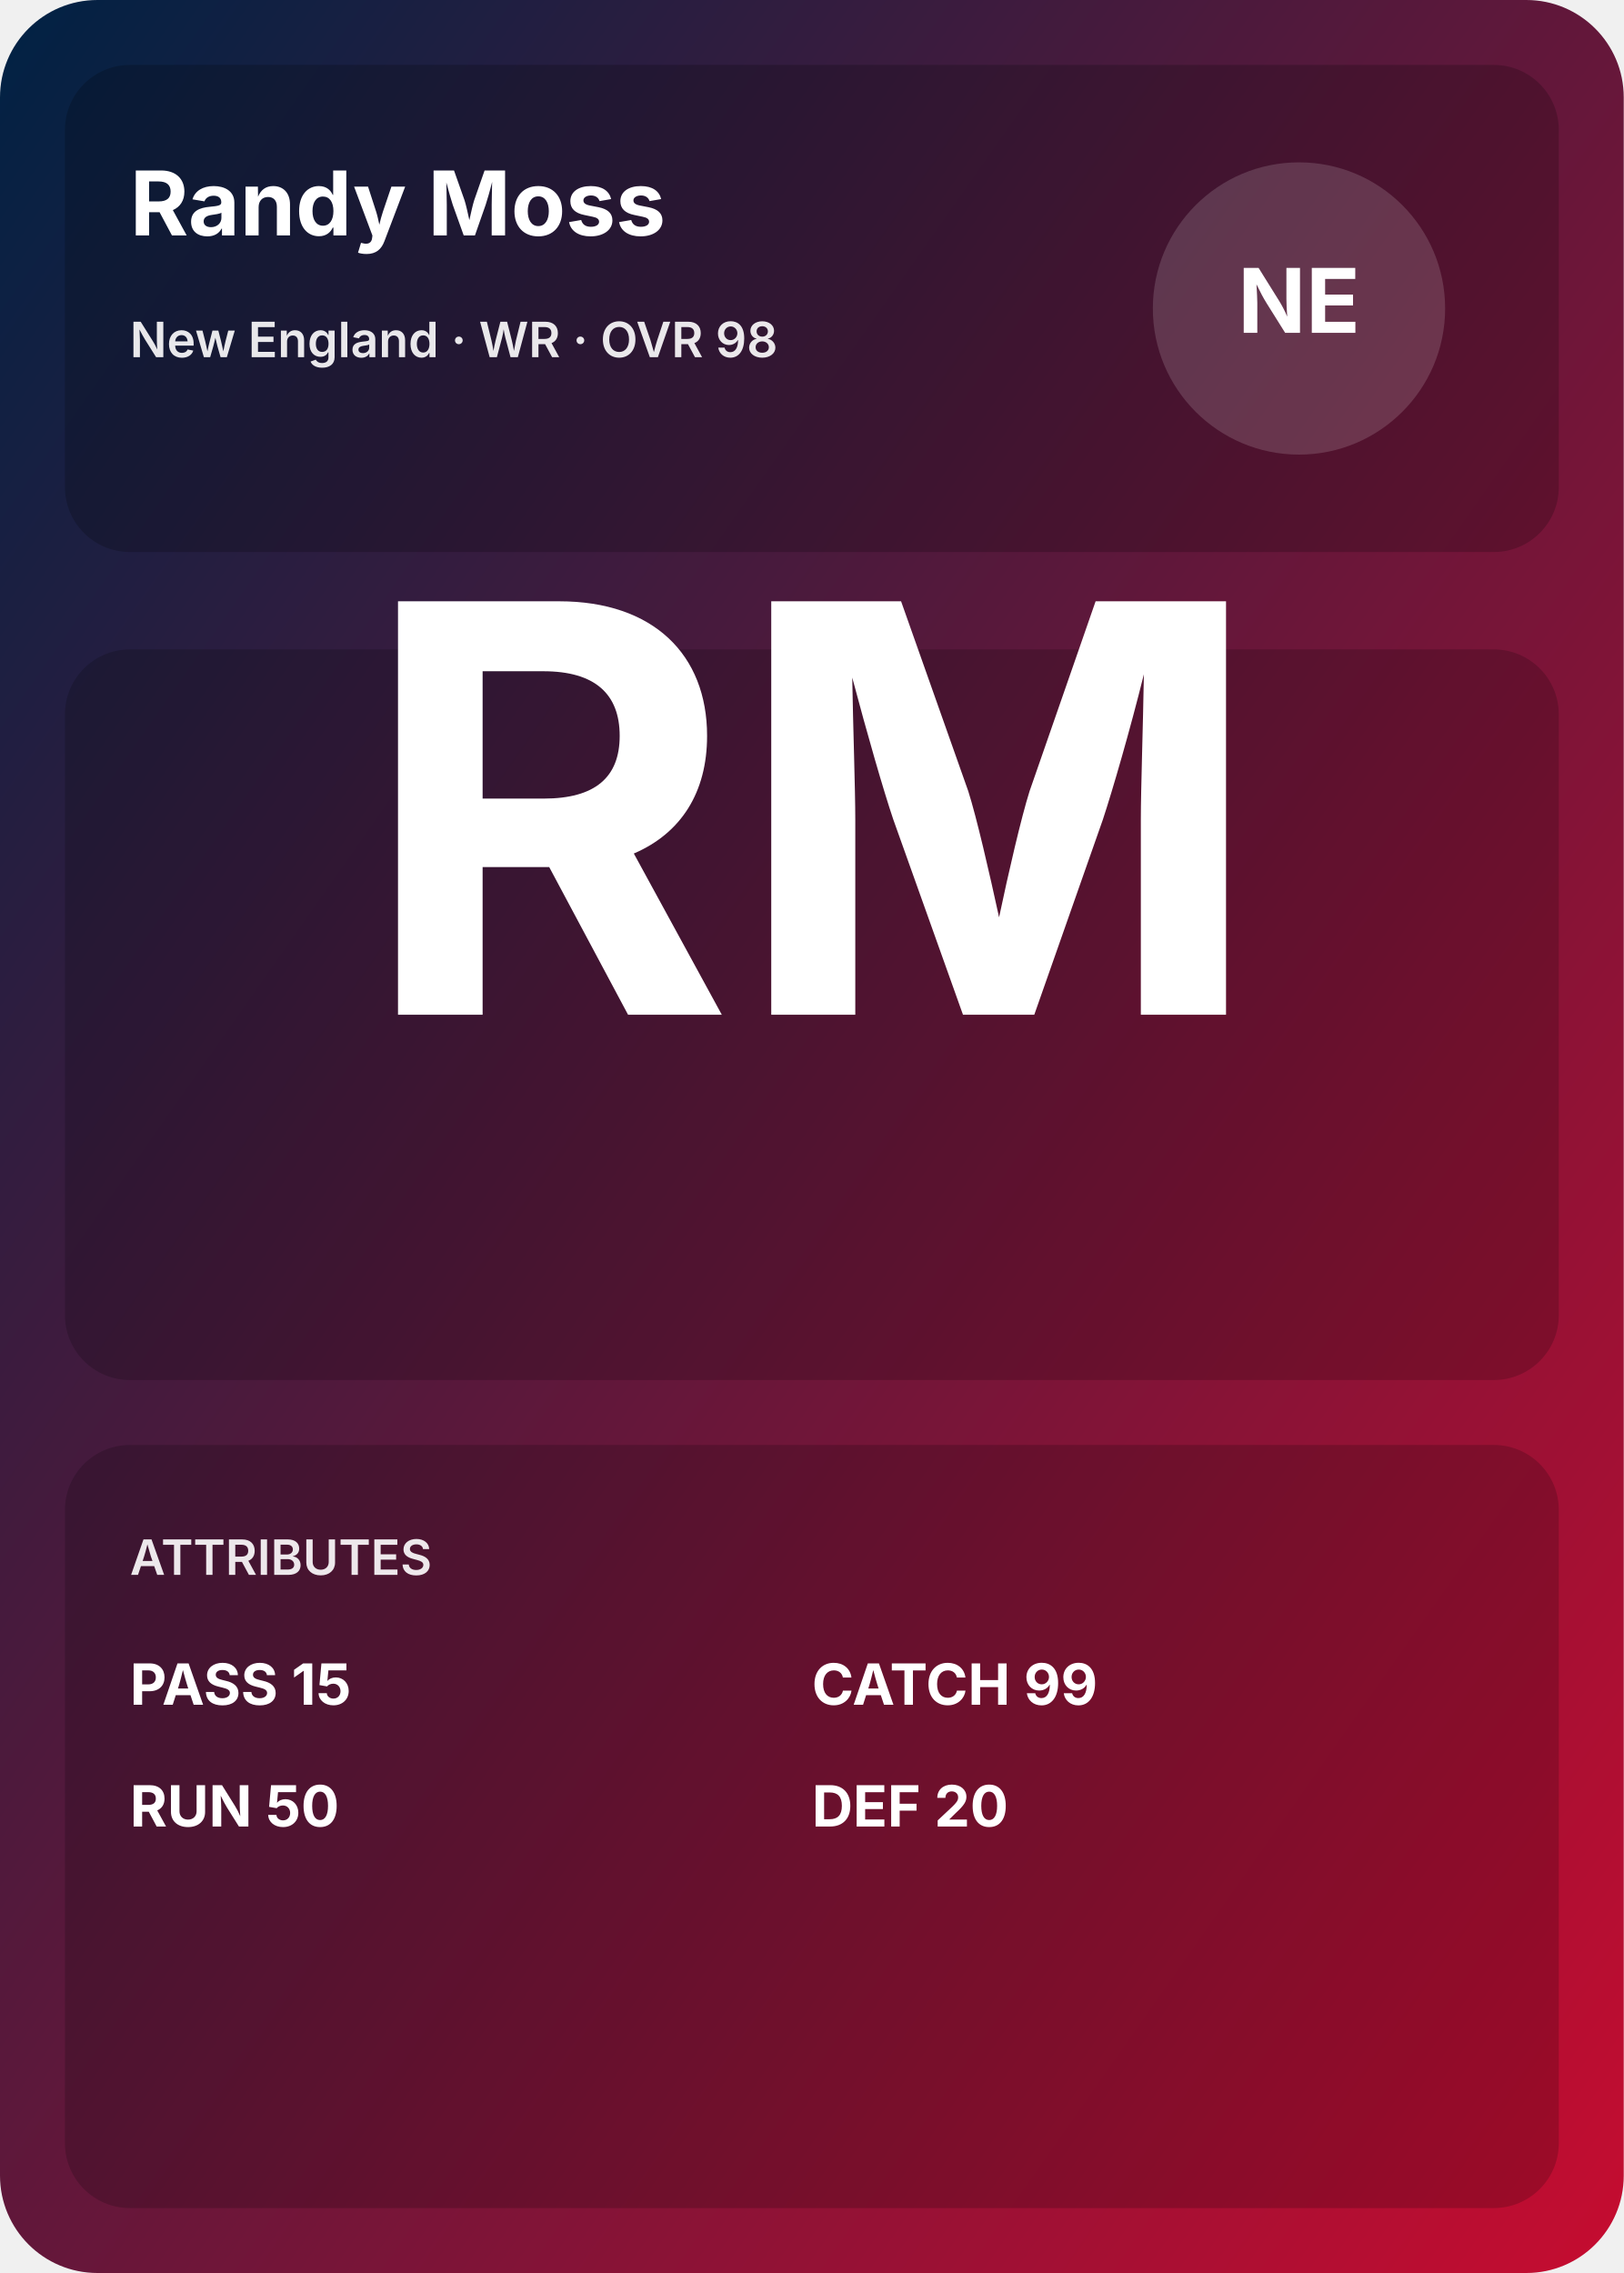
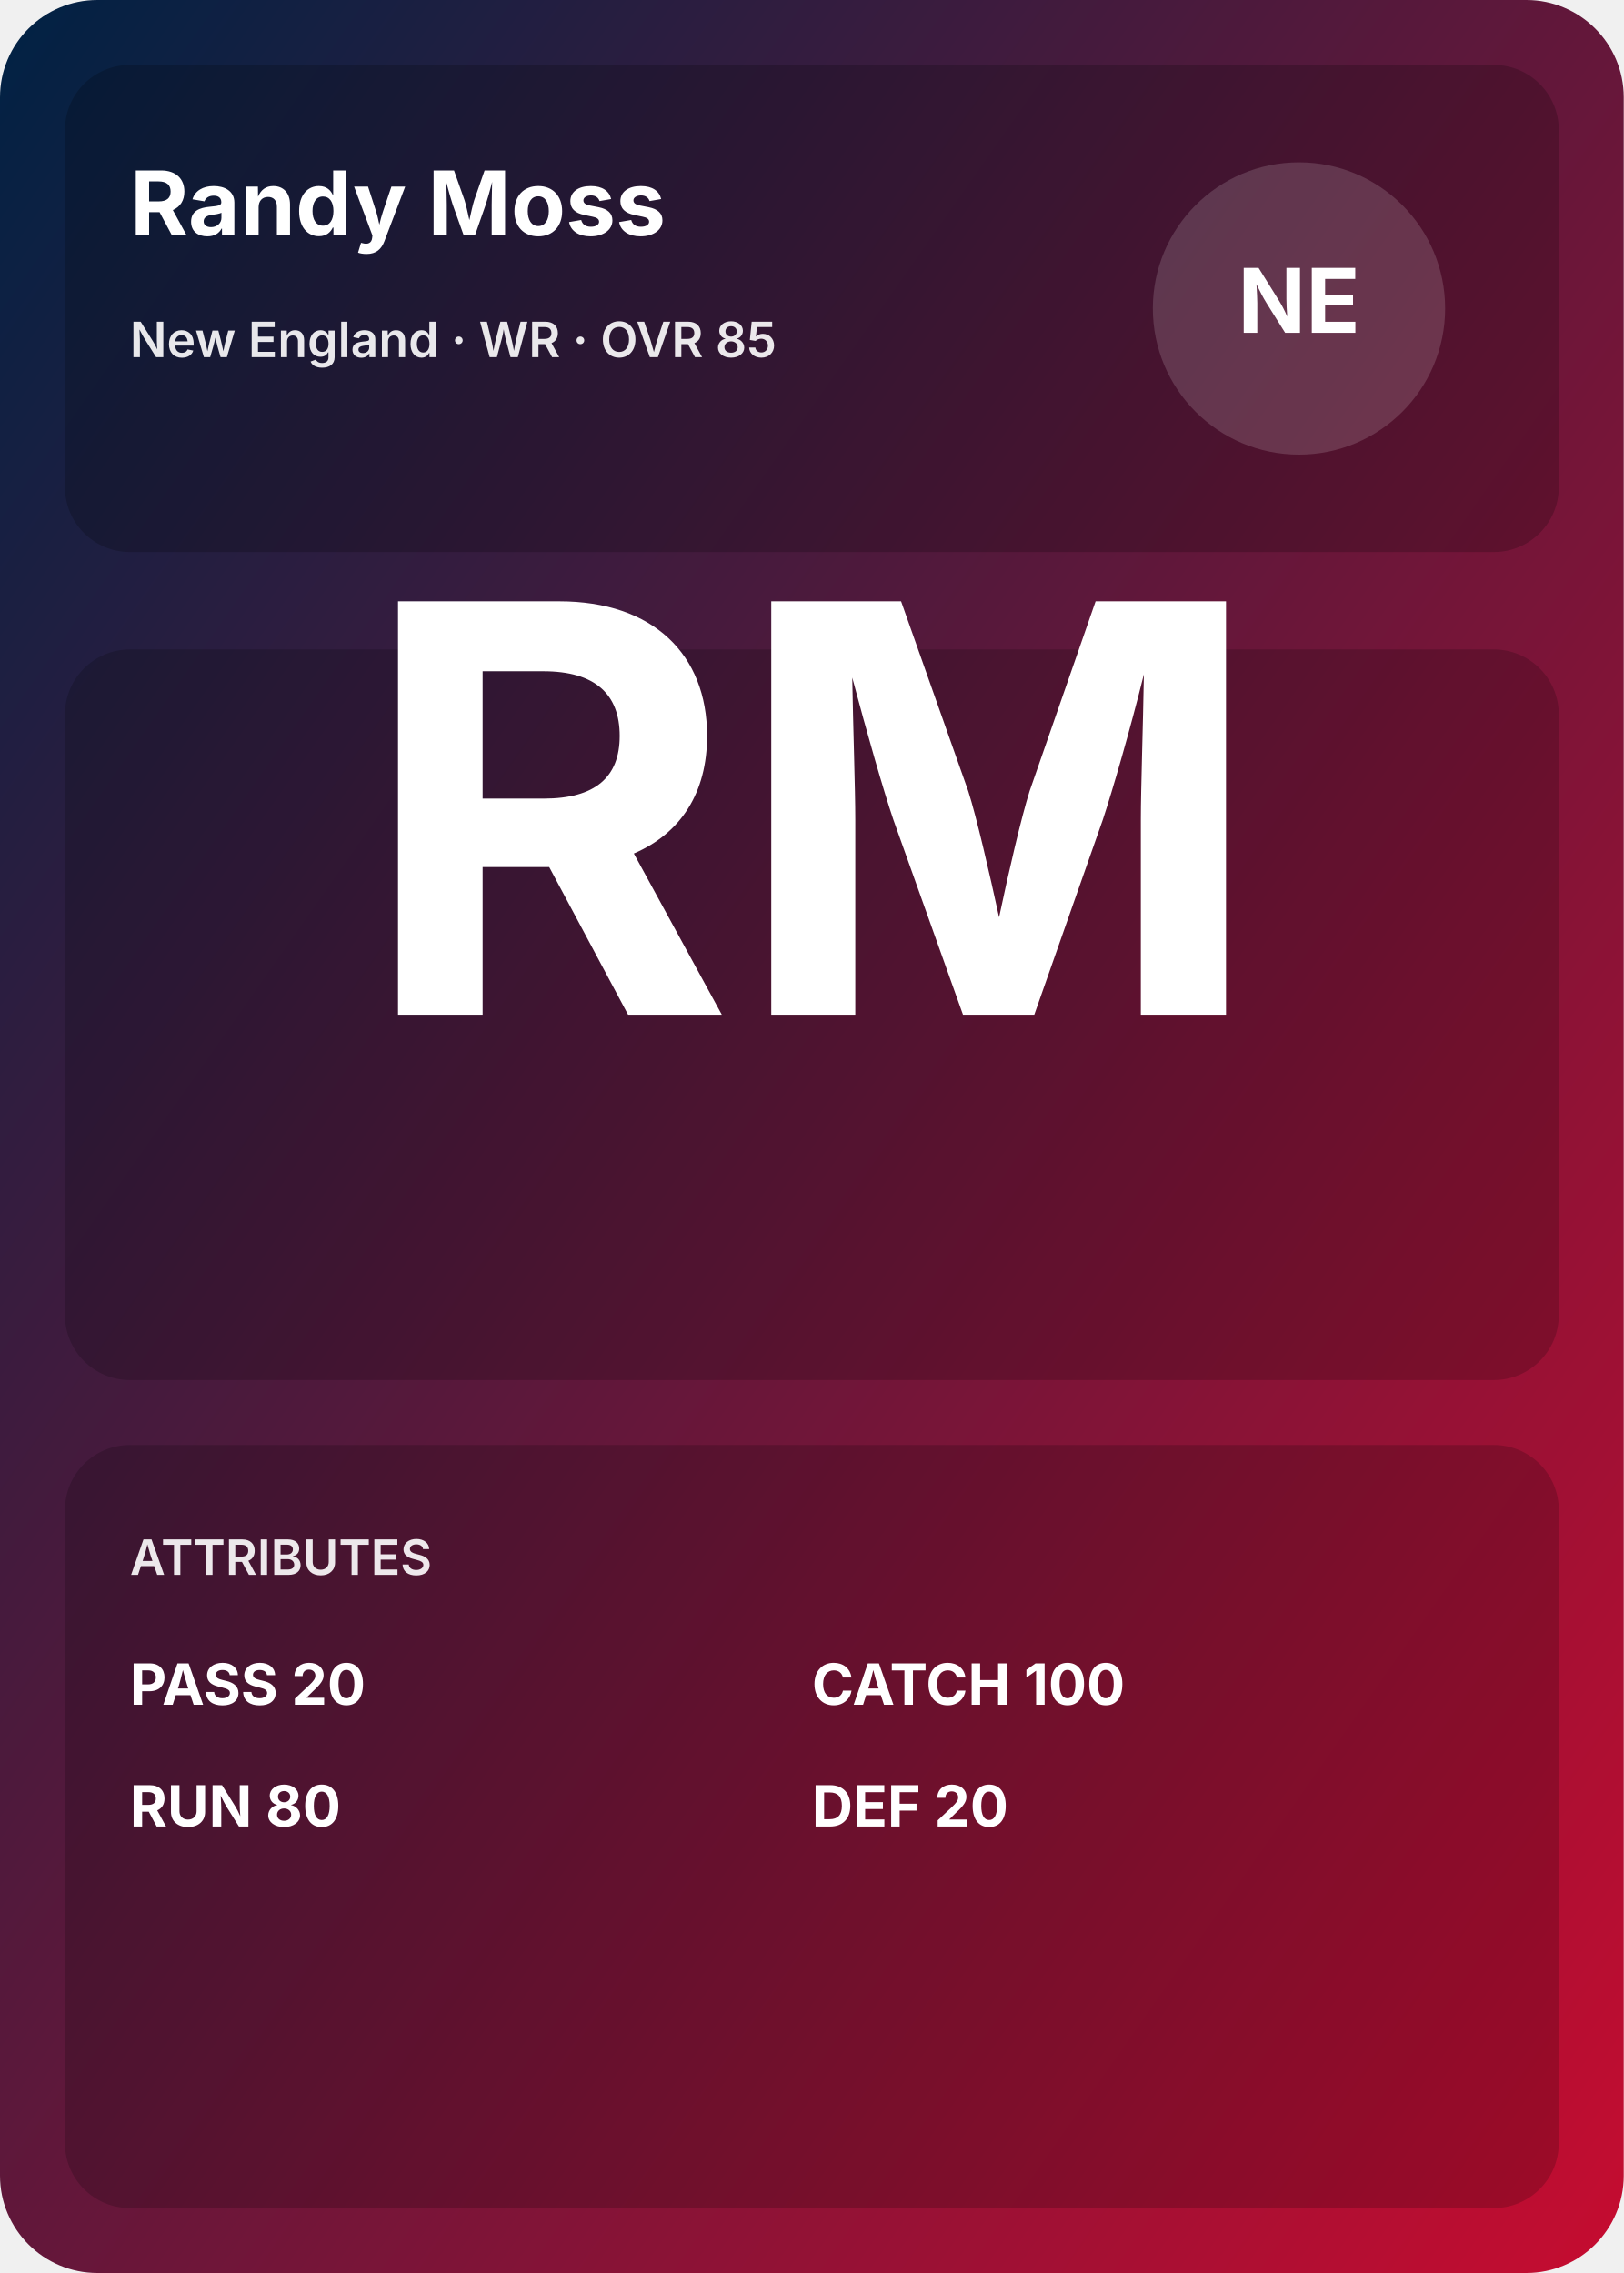
<svg xmlns="http://www.w3.org/2000/svg" viewBox="0 0 400 560">
  <defs>
    <style>
    .title { font: 700 22px Inter, system-ui, -apple-system, Segoe UI, Roboto; fill: #fff; }
    .label { font: 600 12px Inter, system-ui, -apple-system, Segoe UI, Roboto; fill: #fff; opacity: .9; }
    .stat  { font: 700 14px Inter, system-ui, -apple-system, Segoe UI, Roboto; fill: #fff; }
</style>
    <linearGradient id="bg" x1="0" y1="0" x2="1" y2="1">
      <stop offset="0%" stop-color="#002244" />
      <stop offset="100%" stop-color="#C60C30" />
    </linearGradient>
  </defs>
  <rect x="0" y="0" width="400" height="560" rx="24" fill="url(#bg)" />
  <rect x="16" y="16" width="368" height="120" rx="16" fill="rgba(0,0,0,.2)" />
  <text x="32" y="58" class="title">Randy Moss</text>
-   <text x="32" y="88" class="label">New England · WR · OVR 98</text>
-   <g transform="translate(0,0)">
+   <text x="32" y="88" class="label">New England · WR · OVR 85</text>
+   <g>
    <circle cx="320" cy="76" r="36" fill="rgba(255,255,255,.15)" />
    <text x="320" y="82" text-anchor="middle" class="title">NE</text>
  </g>
-   <g transform="translate(0,0)">
+   <g>
    <rect x="16" y="160" width="368" height="180" rx="16" fill="rgba(0,0,0,.18)" />
    <text x="200" y="250" text-anchor="middle" class="title" style="font-size:140px">RM</text>
  </g>
-   <g transform="translate(0,0)">
+   <g>
    <rect x="16" y="356" width="368" height="188" rx="16" fill="rgba(0,0,0,.18)" />
    <text x="32" y="388" class="label">ATTRIBUTES</text>
-     <text x="32" y="420" class="stat">PASS 15</text>
-     <text x="32" y="450" class="stat">RUN 50</text>
-     <text x="200" y="420" class="stat">CATCH 99</text>
+     <text x="32" y="420" class="stat">PASS 20</text>
+     <text x="32" y="450" class="stat">RUN 80</text>
+     <text x="200" y="420" class="stat">CATCH 100</text>
    <text x="200" y="450" class="stat">DEF 20</text>
  </g>
</svg>
